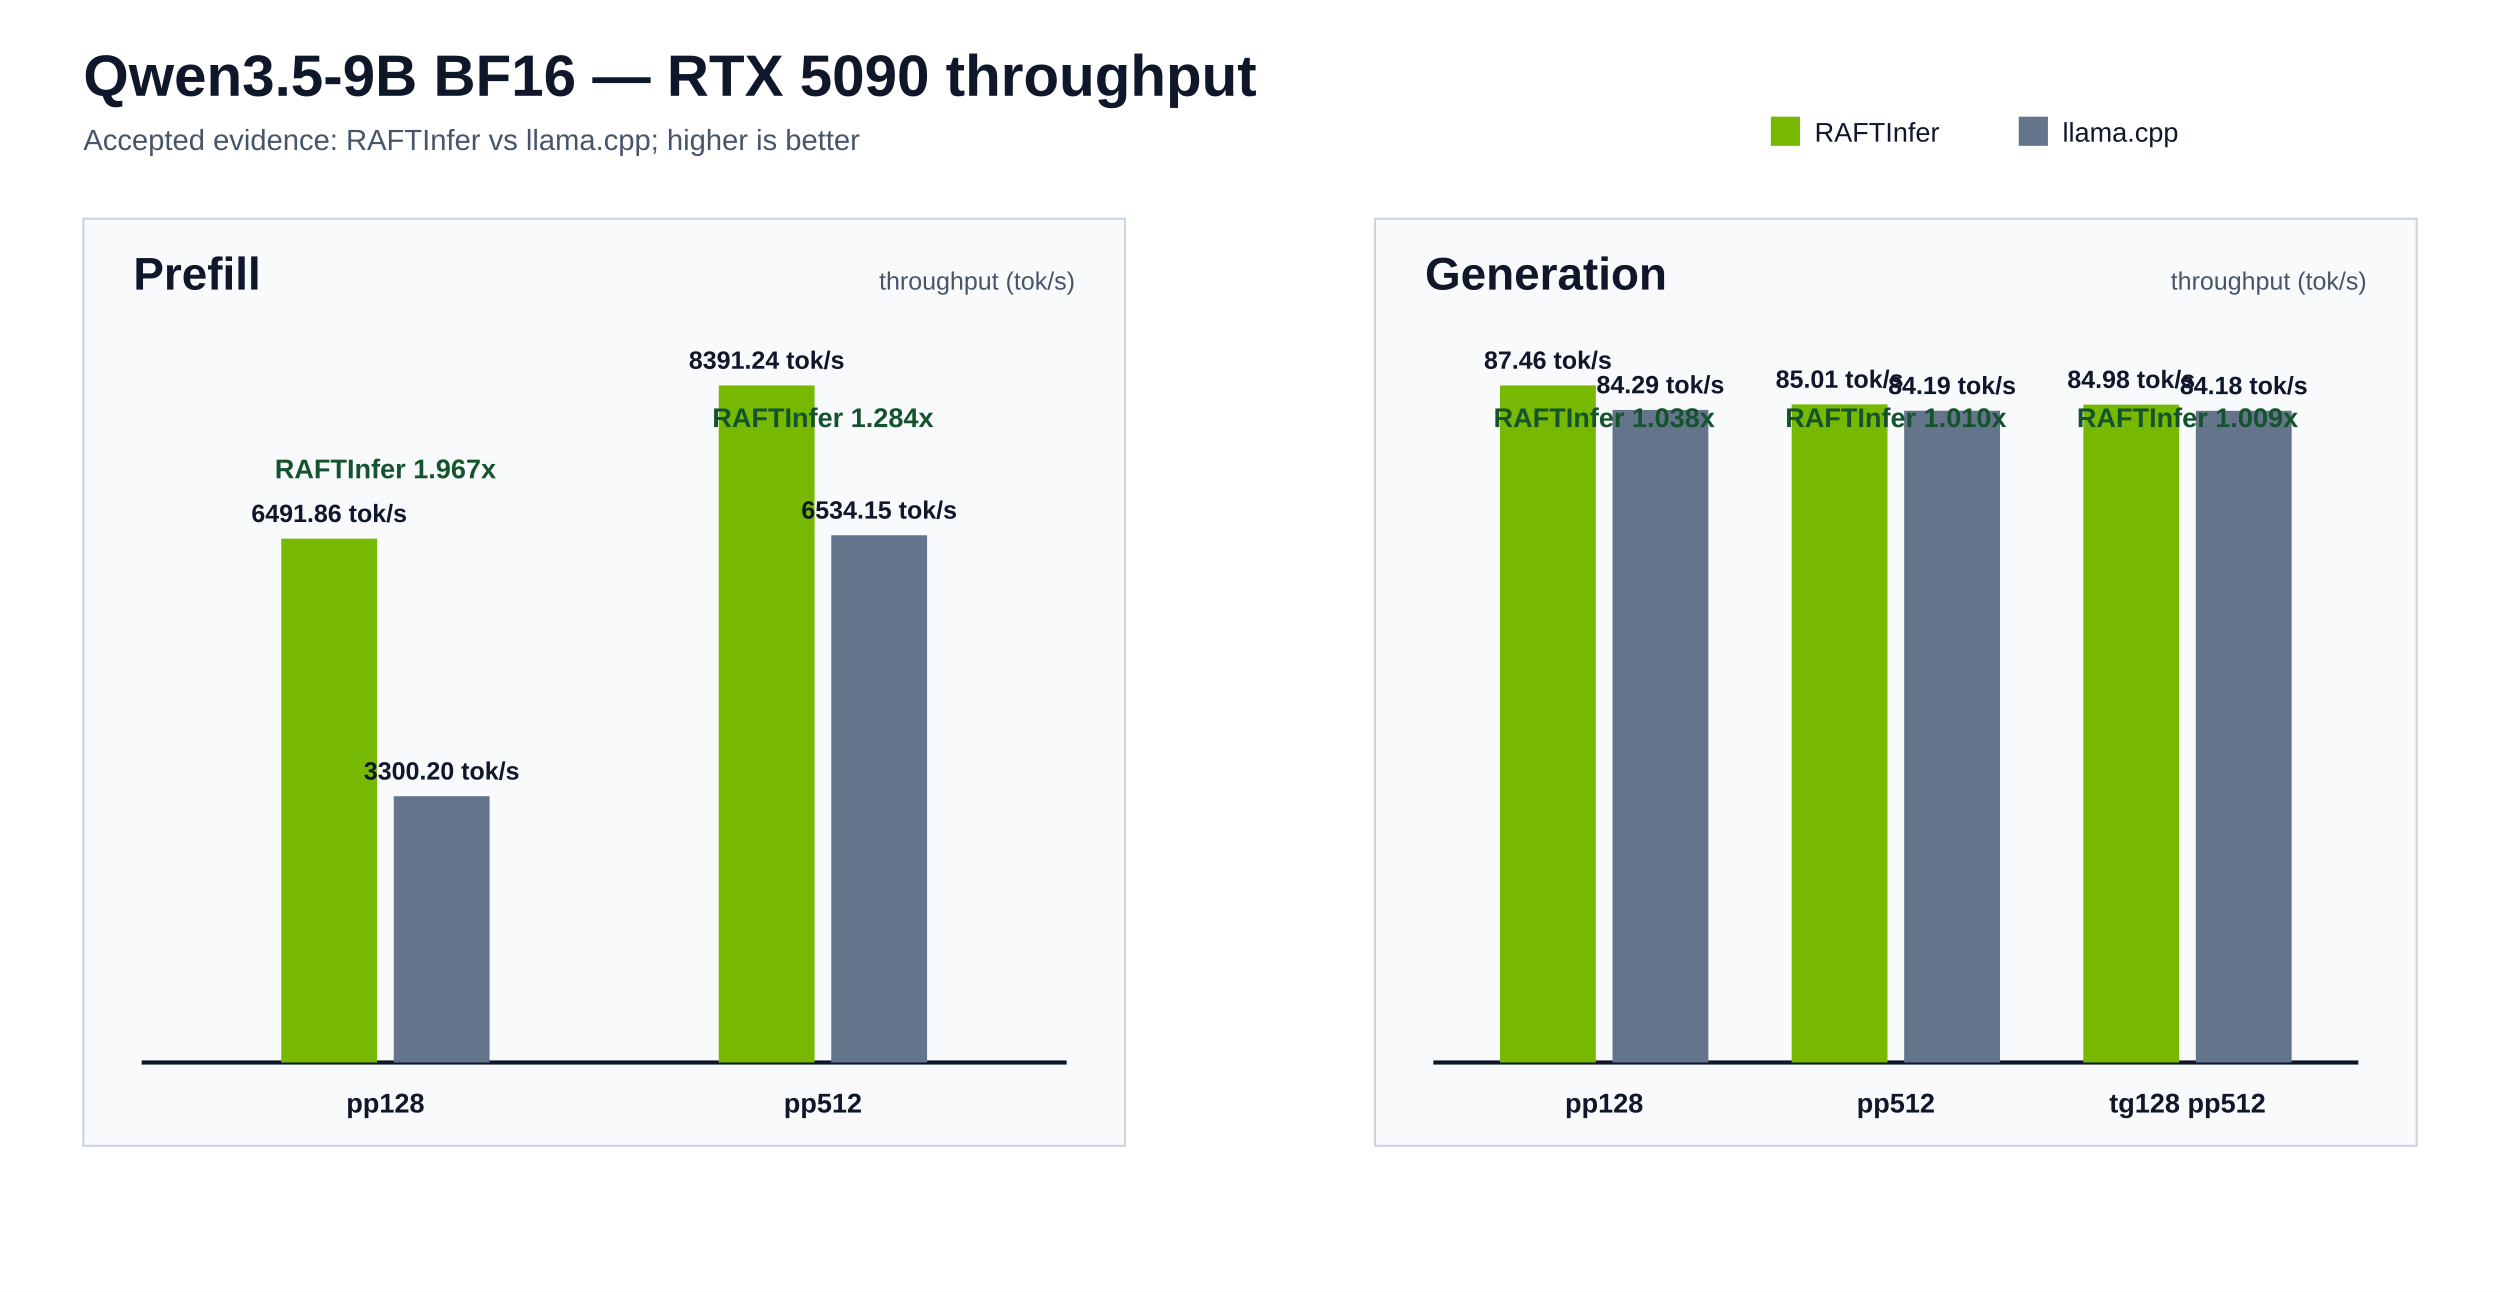
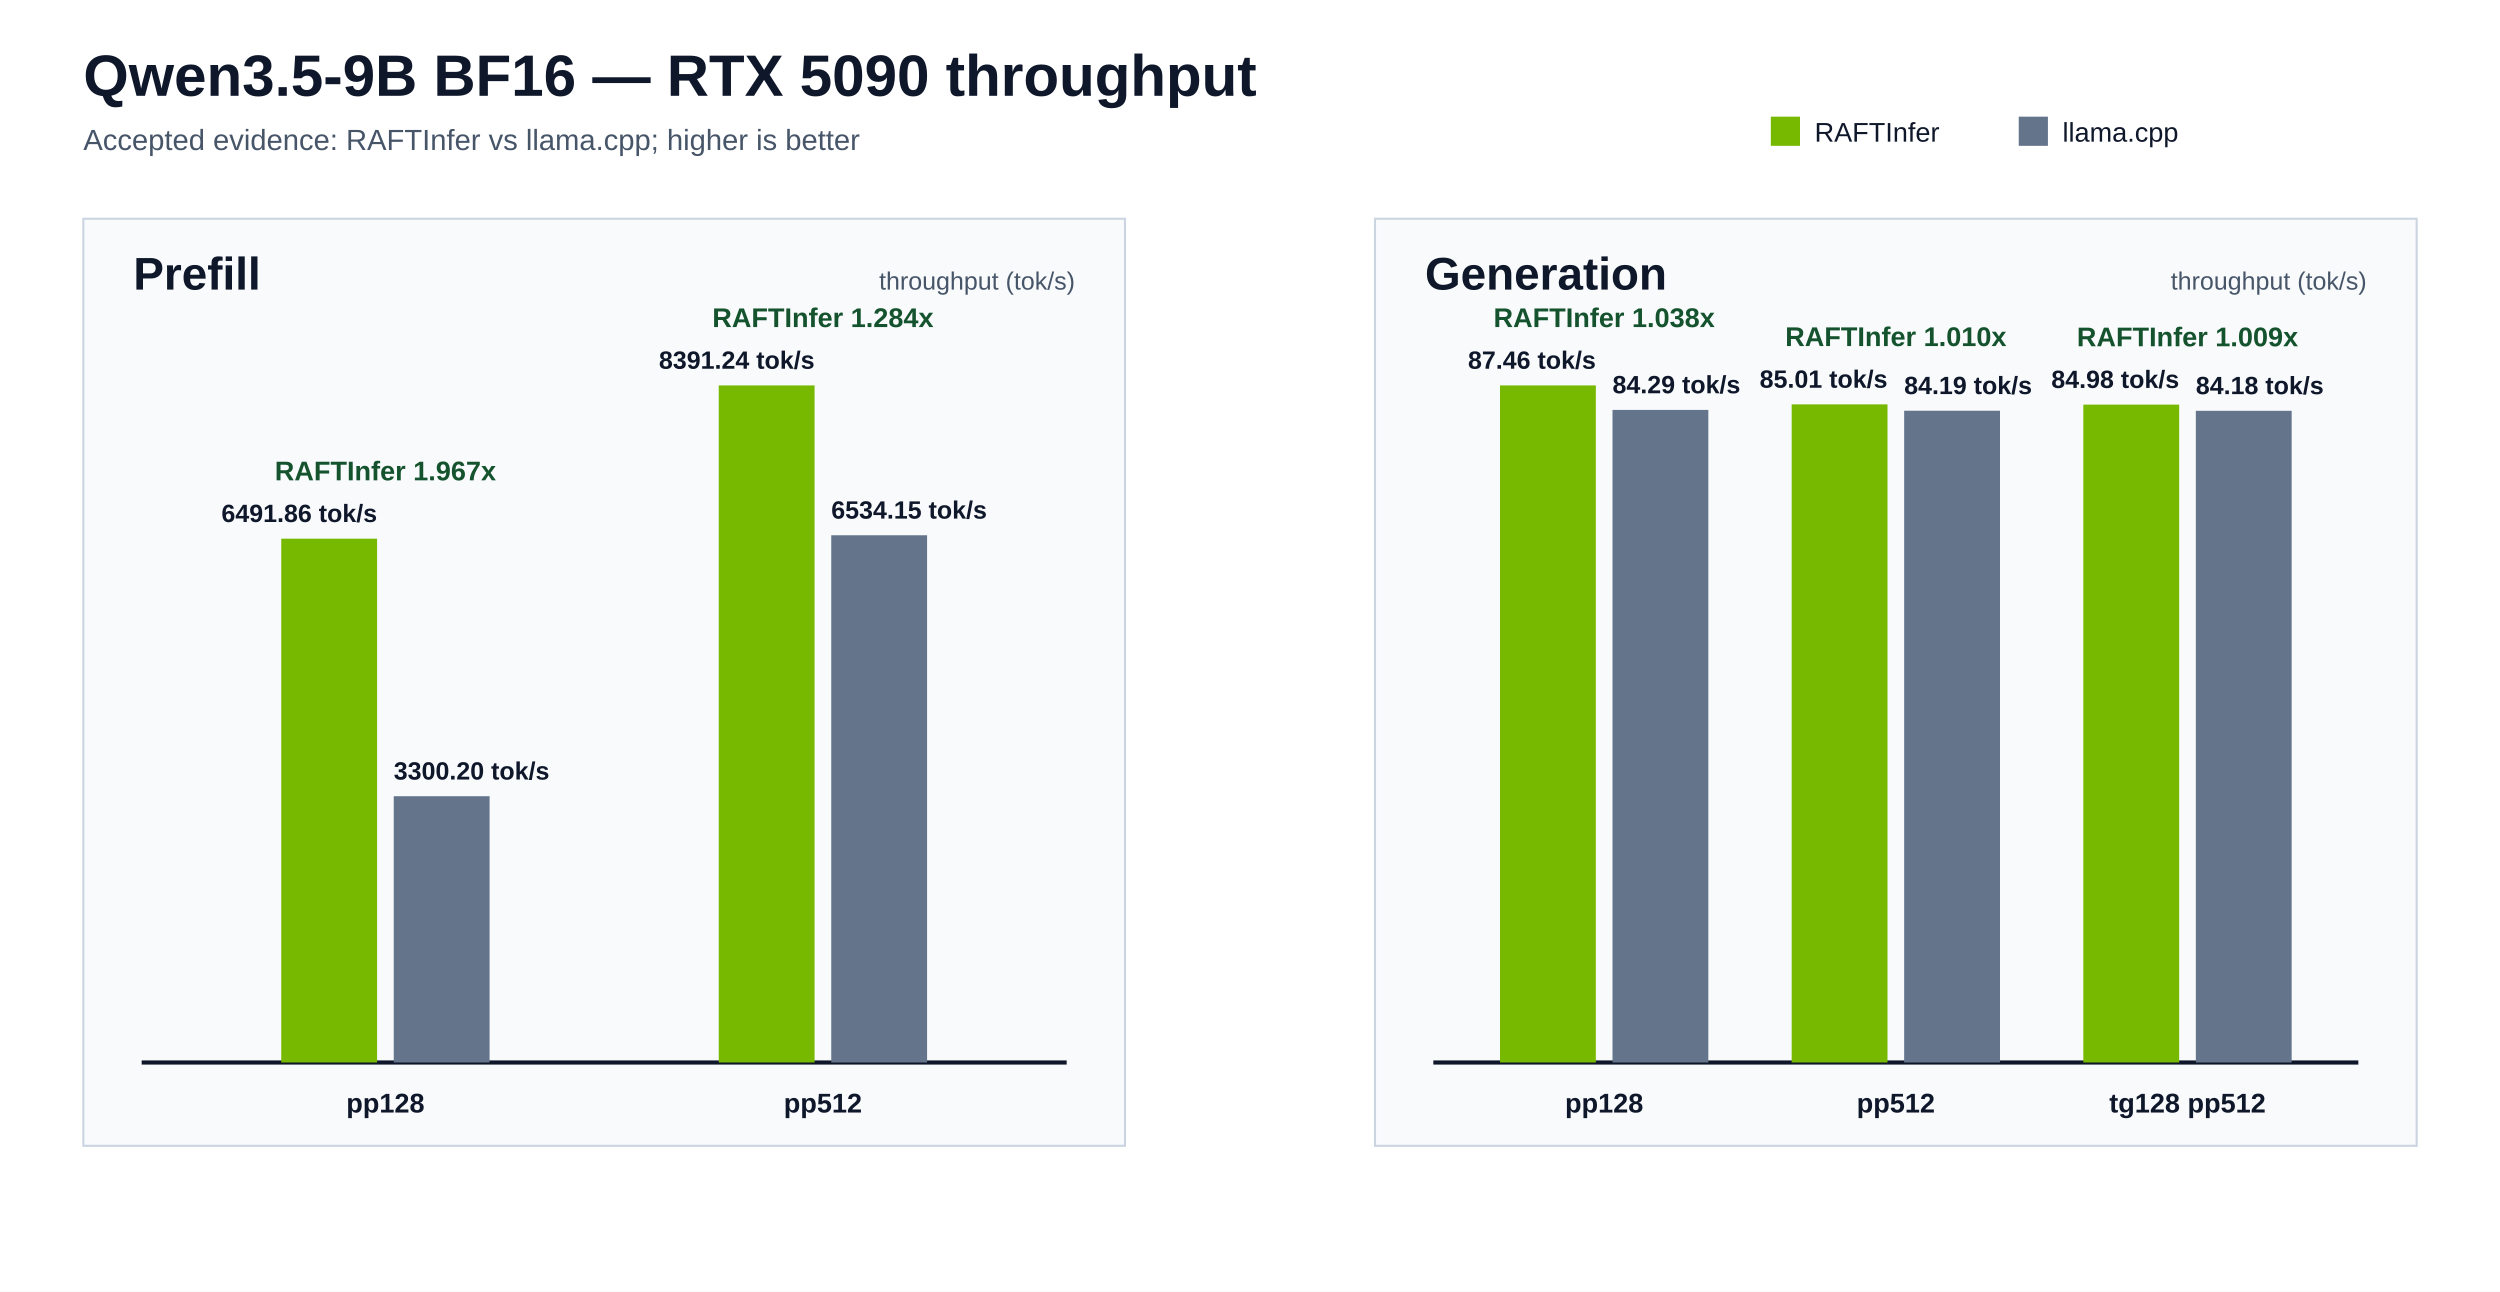
<svg xmlns="http://www.w3.org/2000/svg" width="1200" height="620" viewBox="0 0 1200 620" role="img" aria-labelledby="title description">
  <rect width="1200" height="620" fill="#FFFFFF" />
  <text x="40" y="46" fill="#0F172A" font-family="Arial, sans-serif" font-size="28" font-weight="bold" text-anchor="start">Qwen3.5-9B BF16 — RTX 5090 throughput</text>
  <text x="40" y="72" fill="#475569" font-family="Arial, sans-serif" font-size="14" font-weight="normal" text-anchor="start">Accepted evidence: RAFTInfer vs llama.cpp; higher is better</text>
  <rect x="850" y="56" width="14" height="14" fill="#76B900" />
  <text x="871" y="68" fill="#0F172A" font-family="Arial, sans-serif" font-size="13" font-weight="normal" text-anchor="start">RAFTInfer</text>
  <rect x="969" y="56" width="14" height="14" fill="#64748B" />
  <text x="990" y="68" fill="#0F172A" font-family="Arial, sans-serif" font-size="13" font-weight="normal" text-anchor="start">llama.cpp</text>
  <rect x="40" y="105" width="500" height="445" fill="#F8FAFC" stroke="#CBD5E1" />
  <text x="64" y="139" fill="#0F172A" font-family="Arial, sans-serif" font-size="22" font-weight="bold" text-anchor="start">Prefill</text>
  <text x="516" y="139" fill="#475569" font-family="Arial, sans-serif" font-size="12" font-weight="normal" text-anchor="end">throughput (tok/s)</text>
  <line x1="68" y1="510" x2="512" y2="510" stroke="#0F172A" stroke-width="2" />
  <rect x="135.00" y="258.56" width="46" height="251.44" fill="#76B900" />
-   <text x="158.00" y="250.56" fill="#0F172A" font-family="Arial, sans-serif" font-size="12" font-weight="bold" text-anchor="middle">6491.86 tok/s</text>
+   <text x="181.00" y="250.56" fill="#0F172A" font-family="Arial, sans-serif" font-size="12" font-weight="bold" text-anchor="end">6491.86 tok/s</text>
  <rect x="189.00" y="382.18" width="46" height="127.82" fill="#64748B" />
-   <text x="212.00" y="374.18" fill="#0F172A" font-family="Arial, sans-serif" font-size="12" font-weight="bold" text-anchor="middle">3300.20 tok/s</text>
-   <text x="185.00" y="229.56" fill="#14532D" font-family="Arial, sans-serif" font-size="13" font-weight="bold" text-anchor="middle">RAFTInfer 1.967x</text>
+   <text x="189.00" y="374.18" fill="#0F172A" font-family="Arial, sans-serif" font-size="12" font-weight="bold" text-anchor="start">3300.20 tok/s</text>
+   <text x="185.00" y="230.56" fill="#14532D" font-family="Arial, sans-serif" font-size="13" font-weight="bold" text-anchor="middle">RAFTInfer 1.967x</text>
  <text x="185.00" y="534" fill="#0F172A" font-family="Arial, sans-serif" font-size="13" font-weight="bold" text-anchor="middle">pp128</text>
  <rect x="345.00" y="185.00" width="46" height="325.00" fill="#76B900" />
-   <text x="368.00" y="177.00" fill="#0F172A" font-family="Arial, sans-serif" font-size="12" font-weight="bold" text-anchor="middle">8391.24 tok/s</text>
+   <text x="391.00" y="177.00" fill="#0F172A" font-family="Arial, sans-serif" font-size="12" font-weight="bold" text-anchor="end">8391.24 tok/s</text>
  <rect x="399.00" y="256.93" width="46" height="253.07" fill="#64748B" />
-   <text x="422.00" y="248.93" fill="#0F172A" font-family="Arial, sans-serif" font-size="12" font-weight="bold" text-anchor="middle">6534.15 tok/s</text>
-   <text x="395.00" y="205.00" fill="#14532D" font-family="Arial, sans-serif" font-size="13" font-weight="bold" text-anchor="middle">RAFTInfer 1.284x</text>
+   <text x="399.00" y="248.93" fill="#0F172A" font-family="Arial, sans-serif" font-size="12" font-weight="bold" text-anchor="start">6534.15 tok/s</text>
+   <text x="395.00" y="157.00" fill="#14532D" font-family="Arial, sans-serif" font-size="13" font-weight="bold" text-anchor="middle">RAFTInfer 1.284x</text>
  <text x="395.00" y="534" fill="#0F172A" font-family="Arial, sans-serif" font-size="13" font-weight="bold" text-anchor="middle">pp512</text>
  <rect x="660" y="105" width="500" height="445" fill="#F8FAFC" stroke="#CBD5E1" />
  <text x="684" y="139" fill="#0F172A" font-family="Arial, sans-serif" font-size="22" font-weight="bold" text-anchor="start">Generation</text>
  <text x="1136" y="139" fill="#475569" font-family="Arial, sans-serif" font-size="12" font-weight="normal" text-anchor="end">throughput (tok/s)</text>
  <line x1="688" y1="510" x2="1132" y2="510" stroke="#0F172A" stroke-width="2" />
  <rect x="720.00" y="185.00" width="46" height="325.00" fill="#76B900" />
-   <text x="743.00" y="177.00" fill="#0F172A" font-family="Arial, sans-serif" font-size="12" font-weight="bold" text-anchor="middle">87.46 tok/s</text>
+   <text x="766.00" y="177.00" fill="#0F172A" font-family="Arial, sans-serif" font-size="12" font-weight="bold" text-anchor="end">87.46 tok/s</text>
  <rect x="774.00" y="196.76" width="46" height="313.24" fill="#64748B" />
-   <text x="797.00" y="188.76" fill="#0F172A" font-family="Arial, sans-serif" font-size="12" font-weight="bold" text-anchor="middle">84.29 tok/s</text>
-   <text x="770.00" y="205.00" fill="#14532D" font-family="Arial, sans-serif" font-size="13" font-weight="bold" text-anchor="middle">RAFTInfer 1.038x</text>
+   <text x="774.00" y="188.76" fill="#0F172A" font-family="Arial, sans-serif" font-size="12" font-weight="bold" text-anchor="start">84.29 tok/s</text>
+   <text x="770.00" y="157.00" fill="#14532D" font-family="Arial, sans-serif" font-size="13" font-weight="bold" text-anchor="middle">RAFTInfer 1.038x</text>
  <text x="770.00" y="534" fill="#0F172A" font-family="Arial, sans-serif" font-size="13" font-weight="bold" text-anchor="middle">pp128</text>
  <rect x="860.00" y="194.10" width="46" height="315.90" fill="#76B900" />
-   <text x="883.00" y="186.10" fill="#0F172A" font-family="Arial, sans-serif" font-size="12" font-weight="bold" text-anchor="middle">85.01 tok/s</text>
+   <text x="906.00" y="186.10" fill="#0F172A" font-family="Arial, sans-serif" font-size="12" font-weight="bold" text-anchor="end">85.01 tok/s</text>
  <rect x="914.00" y="197.15" width="46" height="312.85" fill="#64748B" />
-   <text x="937.00" y="189.15" fill="#0F172A" font-family="Arial, sans-serif" font-size="12" font-weight="bold" text-anchor="middle">84.19 tok/s</text>
-   <text x="910.00" y="205.00" fill="#14532D" font-family="Arial, sans-serif" font-size="13" font-weight="bold" text-anchor="middle">RAFTInfer 1.010x</text>
+   <text x="914.00" y="189.15" fill="#0F172A" font-family="Arial, sans-serif" font-size="12" font-weight="bold" text-anchor="start">84.19 tok/s</text>
+   <text x="910.00" y="166.10" fill="#14532D" font-family="Arial, sans-serif" font-size="13" font-weight="bold" text-anchor="middle">RAFTInfer 1.010x</text>
  <text x="910.00" y="534" fill="#0F172A" font-family="Arial, sans-serif" font-size="13" font-weight="bold" text-anchor="middle">pp512</text>
  <rect x="1000.00" y="194.22" width="46" height="315.78" fill="#76B900" />
-   <text x="1023.00" y="186.22" fill="#0F172A" font-family="Arial, sans-serif" font-size="12" font-weight="bold" text-anchor="middle">84.98 tok/s</text>
+   <text x="1046.00" y="186.22" fill="#0F172A" font-family="Arial, sans-serif" font-size="12" font-weight="bold" text-anchor="end">84.98 tok/s</text>
  <rect x="1054.00" y="197.19" width="46" height="312.81" fill="#64748B" />
-   <text x="1077.00" y="189.19" fill="#0F172A" font-family="Arial, sans-serif" font-size="12" font-weight="bold" text-anchor="middle">84.18 tok/s</text>
-   <text x="1050.00" y="205.00" fill="#14532D" font-family="Arial, sans-serif" font-size="13" font-weight="bold" text-anchor="middle">RAFTInfer 1.009x</text>
+   <text x="1054.00" y="189.19" fill="#0F172A" font-family="Arial, sans-serif" font-size="12" font-weight="bold" text-anchor="start">84.18 tok/s</text>
+   <text x="1050.00" y="166.22" fill="#14532D" font-family="Arial, sans-serif" font-size="13" font-weight="bold" text-anchor="middle">RAFTInfer 1.009x</text>
  <text x="1050.00" y="534" fill="#0F172A" font-family="Arial, sans-serif" font-size="13" font-weight="bold" text-anchor="middle">tg128 pp512</text>
</svg>
